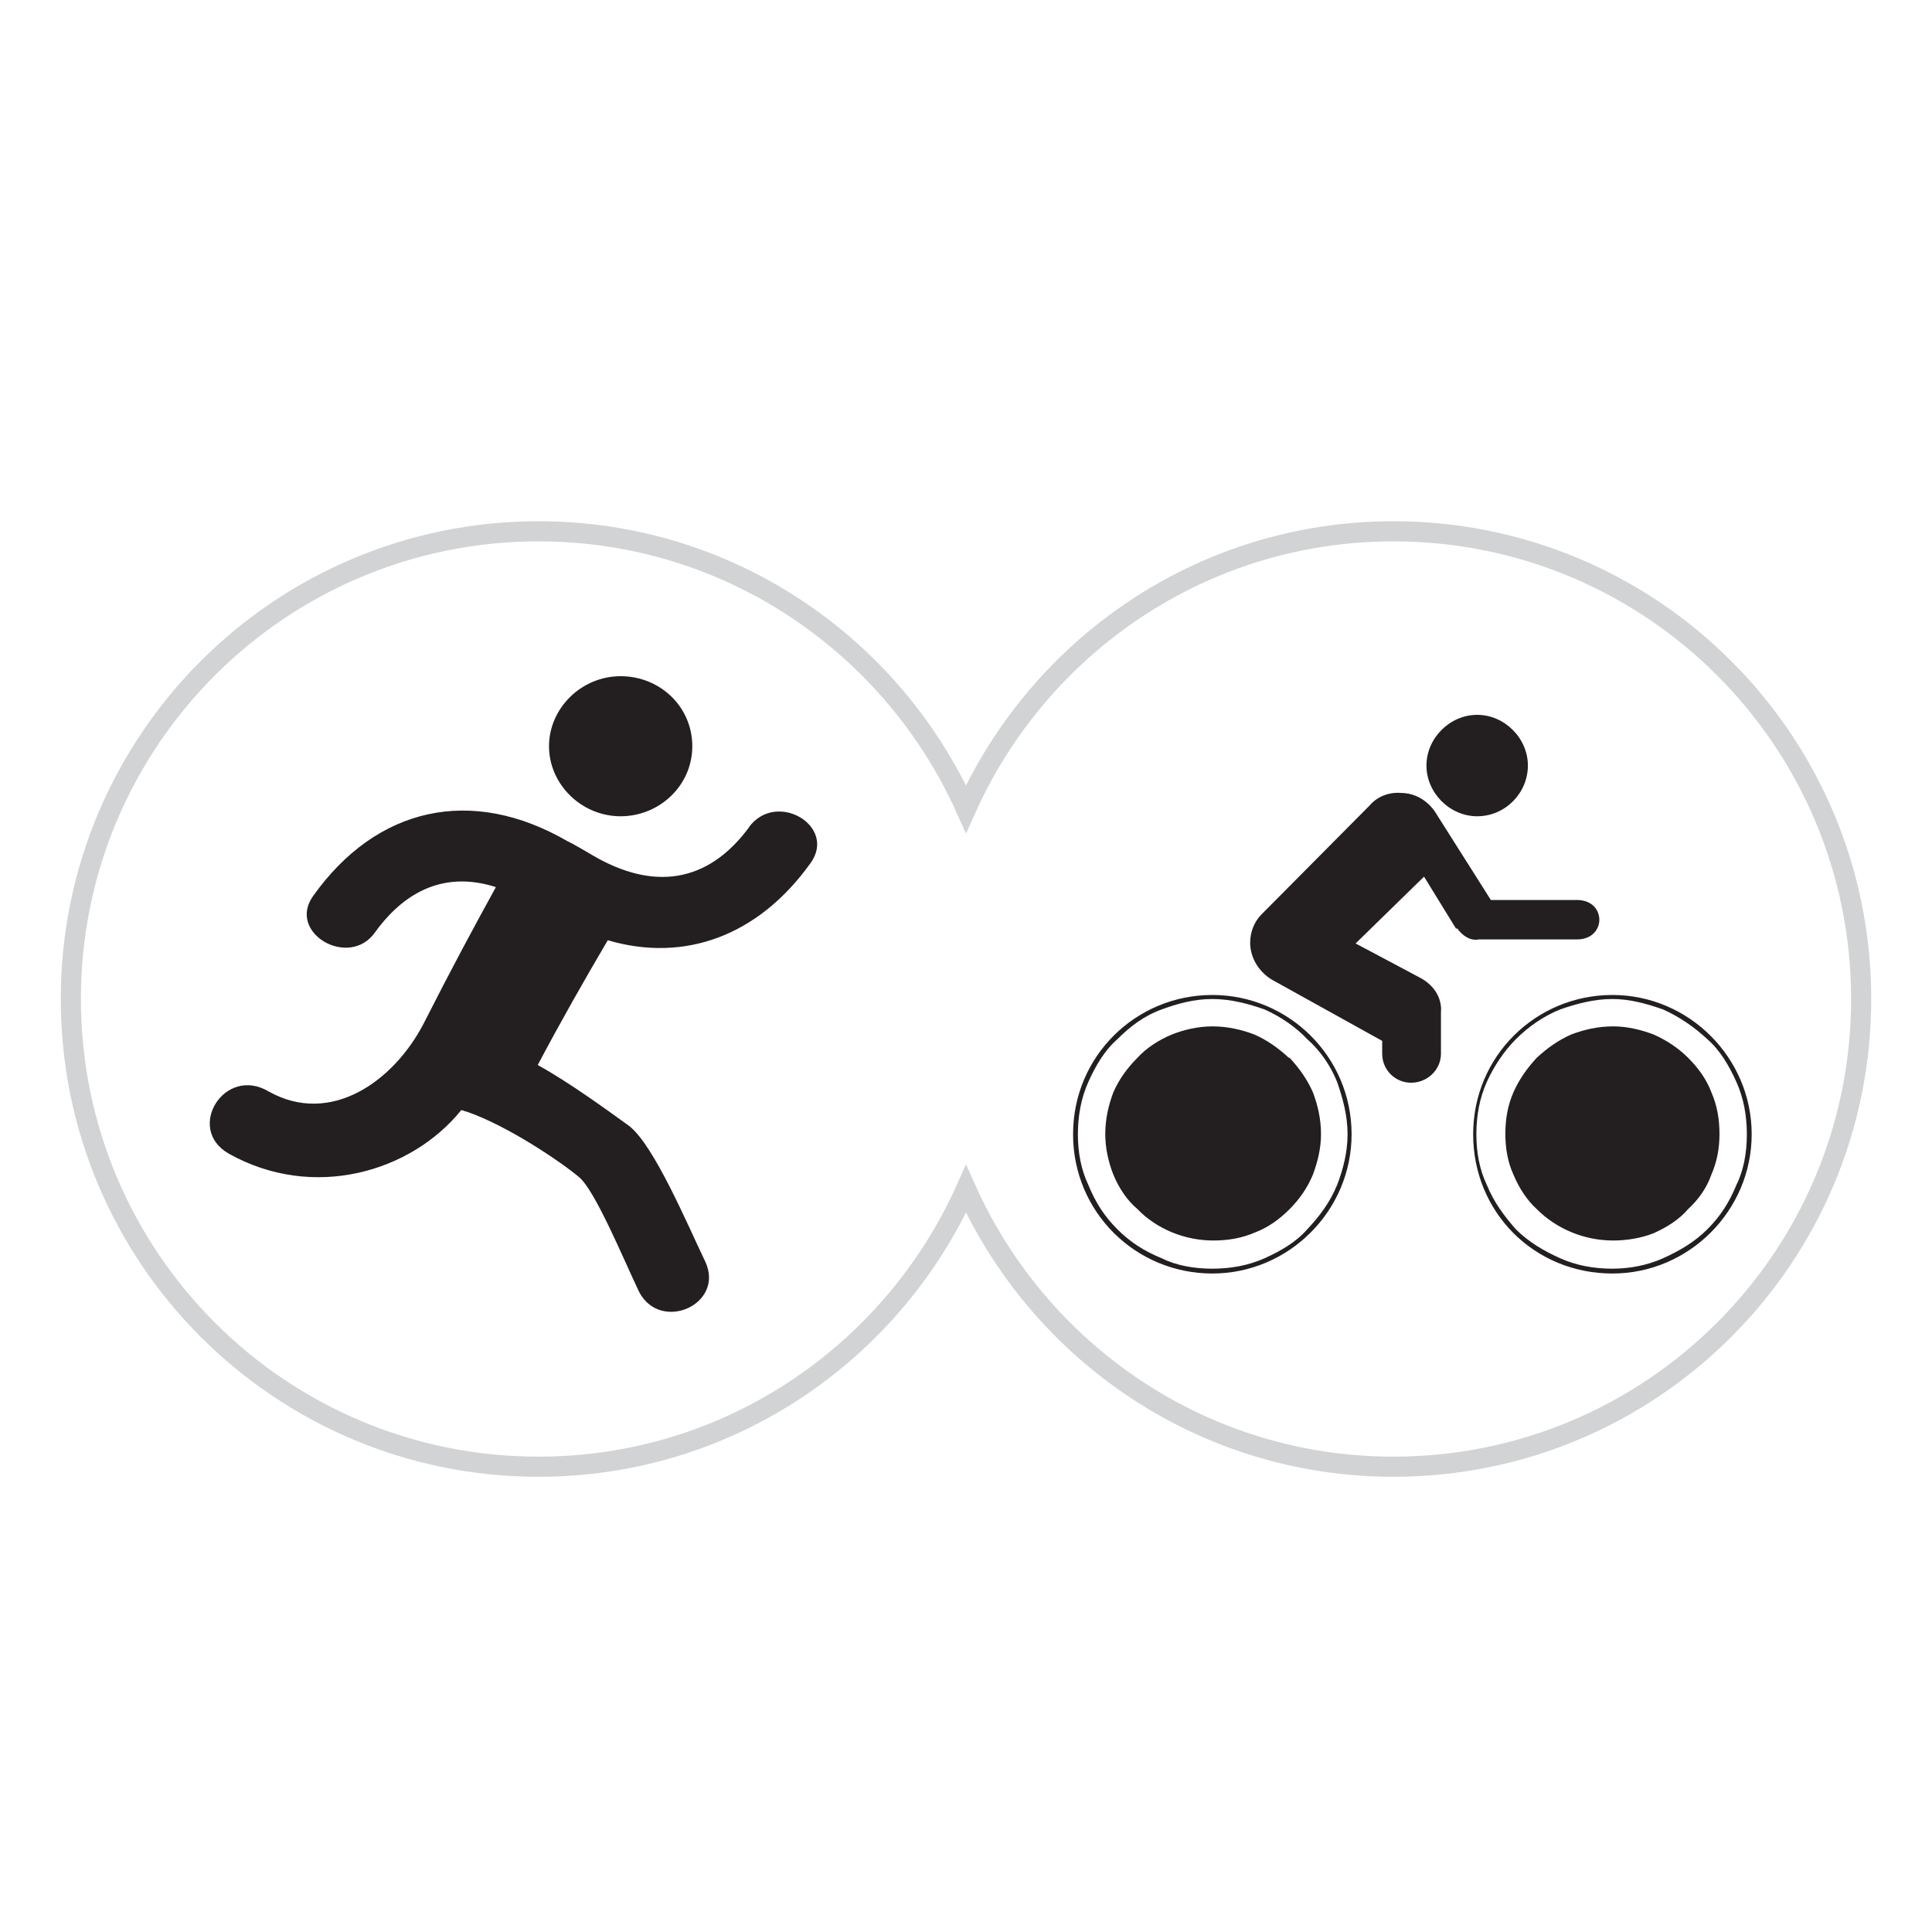
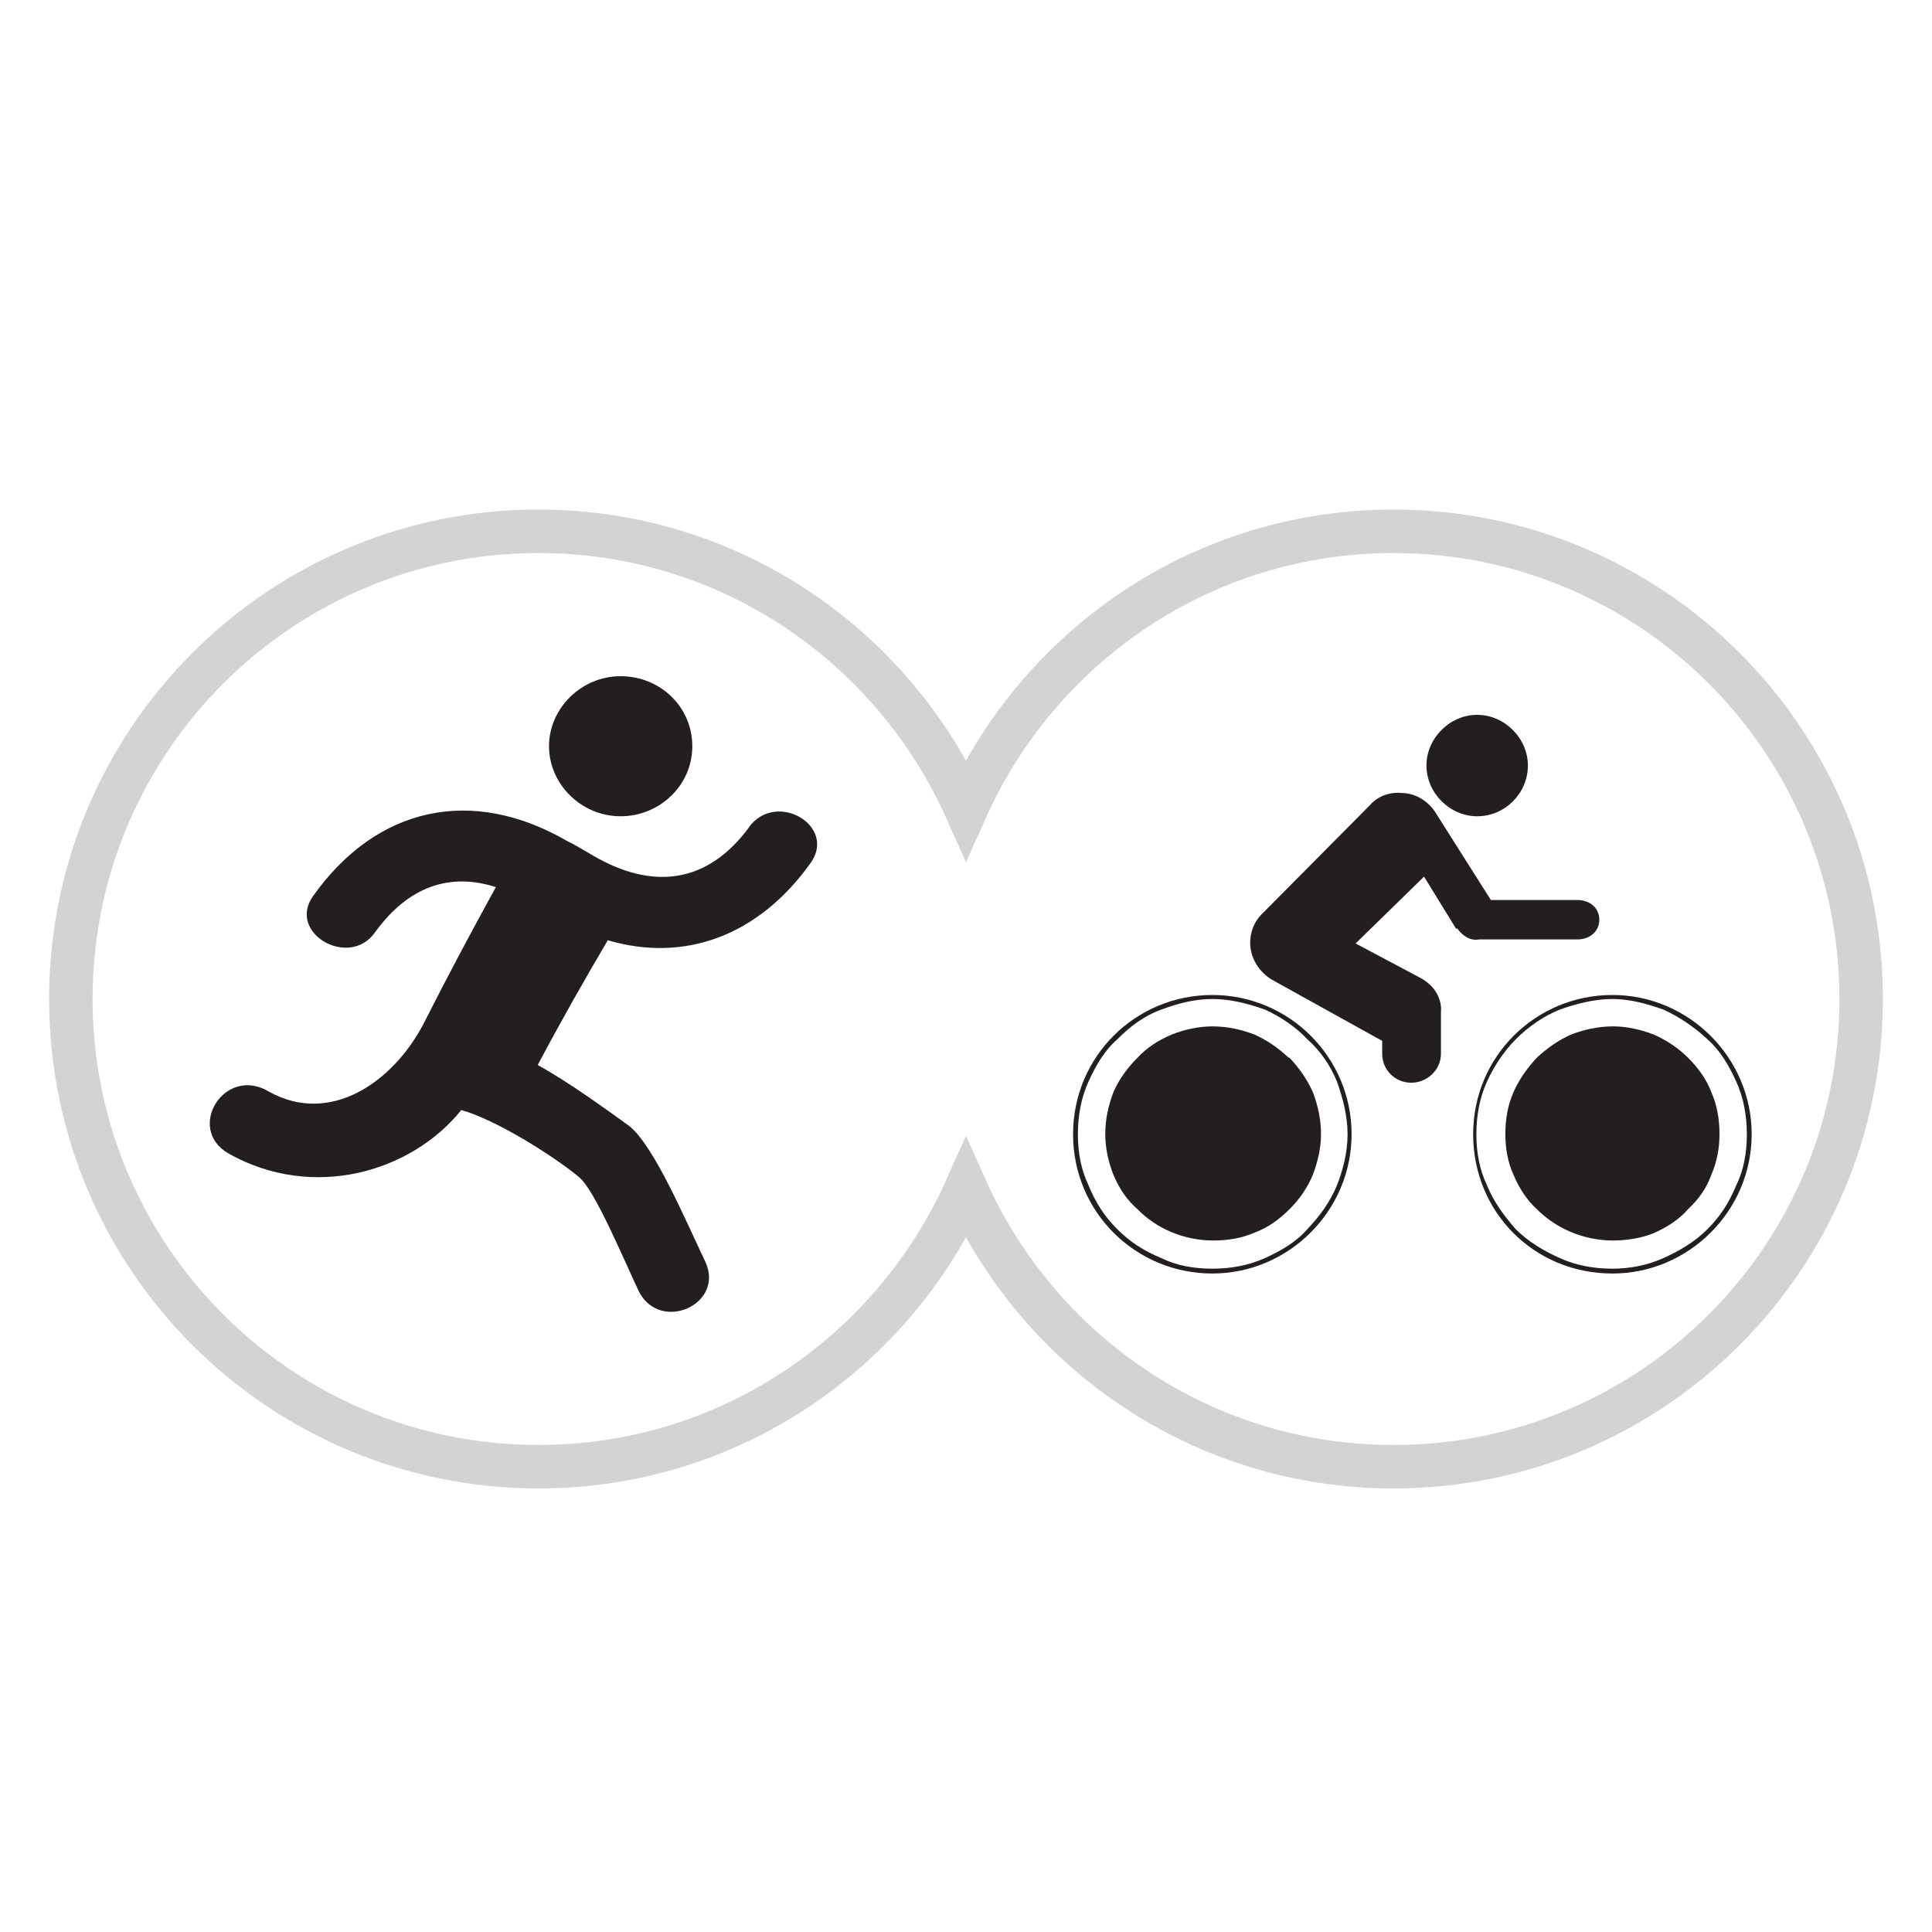
<svg xmlns="http://www.w3.org/2000/svg" id="Layer_1" viewBox="0 0 24 24">
  <defs>
    <style>.cls-2{fill-rule:evenodd;fill:#231f20;stroke-width:0}</style>
  </defs>
  <path d="M7.71 10.14c.48 0 .89-.38.89-.87s-.4-.87-.89-.87-.89.4-.89.87.4.87.89.87Zm1.6.13c-.52.71-1.2.79-1.94.36-.05-.03-.27-.16-.32-.18-1.19-.69-2.37-.43-3.16.68-.33.46.45.91.77.45.42-.58.94-.74 1.5-.56-.28.51-.55 1.01-.9 1.7-.37.71-1.15 1.27-1.92.84-.55-.33-1.04.46-.5.77 1.05.59 2.27.23 2.89-.54.02 0 .05.02.07.02.52.18 1.19.64 1.39.81.2.16.55 1.01.75 1.43.27.51 1.07.15.82-.38-.23-.48-.63-1.43-.94-1.68-.25-.18-.74-.54-1.14-.76.28-.53.57-1.04.87-1.55.95.28 1.87-.05 2.52-.96.33-.46-.43-.91-.77-.44ZM18.35 10.14c.35 0 .63-.29.63-.63s-.29-.63-.63-.63-.63.29-.63.63.29.63.63.63Zm-1.56 3.95c0-.96-.78-1.73-1.73-1.73s-1.73.76-1.73 1.73.78 1.73 1.73 1.73 1.73-.78 1.73-1.73Zm-1.73-1.68c.23 0 .45.06.65.13.2.09.39.22.53.37.16.14.29.33.37.53.07.2.13.42.13.65s-.06.45-.13.63c-.09.22-.22.39-.37.55-.14.16-.33.27-.53.36-.2.09-.42.13-.65.13s-.45-.04-.63-.13c-.22-.09-.39-.2-.55-.36-.16-.16-.27-.33-.36-.55-.09-.19-.13-.4-.13-.63s.04-.45.13-.65.2-.39.36-.53c.16-.16.33-.29.55-.37.19-.07.4-.13.63-.13Zm.95.73c-.13-.12-.27-.22-.43-.29-.16-.06-.33-.1-.52-.1-.17 0-.35.04-.5.1-.17.07-.32.17-.43.29-.13.13-.23.27-.3.43-.06.16-.1.33-.1.52 0 .17.04.35.1.5.07.17.17.32.3.43.23.24.58.39.94.39.19 0 .36-.03.52-.1.16-.06.3-.16.43-.29.12-.12.22-.26.29-.43.06-.16.1-.33.1-.5 0-.19-.04-.36-.1-.52-.07-.16-.17-.3-.29-.43Zm4.02 2.68c.95 0 1.73-.78 1.73-1.73s-.78-1.73-1.73-1.73-1.73.76-1.73 1.73.76 1.73 1.73 1.73Zm0-3.41c.22 0 .43.06.63.13.2.09.39.22.55.37.16.14.27.33.36.53.09.2.13.42.13.65s-.04.45-.13.63c-.09.22-.2.39-.36.55s-.35.27-.55.36c-.2.09-.42.13-.63.13-.23 0-.45-.04-.65-.13s-.39-.2-.55-.36c-.14-.16-.27-.33-.36-.55-.09-.19-.13-.4-.13-.63s.04-.45.13-.65.22-.39.36-.53c.16-.16.35-.29.55-.37.2-.07.42-.13.65-.13Zm.94.73c-.12-.12-.27-.22-.43-.29-.16-.06-.33-.1-.5-.1-.19 0-.36.04-.52.1-.16.07-.3.17-.43.29-.12.13-.22.27-.29.43-.07.16-.1.33-.1.52 0 .17.03.35.1.5.07.17.17.32.29.43.24.24.58.39.95.39.17 0 .35-.03.5-.09.16-.07.32-.17.43-.3.13-.12.23-.26.29-.43.07-.16.1-.33.1-.5 0-.19-.03-.36-.1-.52-.06-.16-.16-.3-.29-.43Zm-2.87-1.61c.07.1.17.16.27.14h1.22c.37 0 .37-.49 0-.49h-1.07l-.69-1.09s-.14-.24-.43-.24c0 0-.23-.03-.39.16l-1.34 1.35c-.09.09-.14.22-.14.35 0 .2.12.37.27.46l1.37.76v.16c0 .2.16.36.36.36s.37-.16.37-.36v-.52s.04-.27-.27-.43l-.79-.42.85-.83.4.65Z" class="cls-2" />
-   <path d="M17.31 6.6c-2.37 0-4.4 1.42-5.31 3.45-.91-2.03-2.94-3.45-5.31-3.45C3.48 6.6.88 9.2.88 12.41s2.6 5.81 5.81 5.81c2.37 0 4.4-1.42 5.31-3.45.91 2.03 2.94 3.45 5.31 3.45 3.21 0 5.81-2.6 5.81-5.81s-2.6-5.81-5.81-5.81Z" style="fill-rule:evenodd;fill:none;stroke:#d1d3d4;stroke-miterlimit:10;stroke-width:.25px" />
+   <path d="M17.31 6.6c-2.37 0-4.4 1.42-5.31 3.45-.91-2.03-2.94-3.45-5.31-3.45C3.48 6.6.88 9.2.88 12.41s2.6 5.81 5.81 5.81c2.37 0 4.4-1.42 5.31-3.45.91 2.03 2.94 3.45 5.31 3.45 3.21 0 5.81-2.6 5.81-5.81s-2.6-5.81-5.81-5.81Z" style="fill-rule:evenodd;fill:none;stroke:#d1d3d4;stroke-miterlimit:10;stroke-width:.54px" />
</svg>
